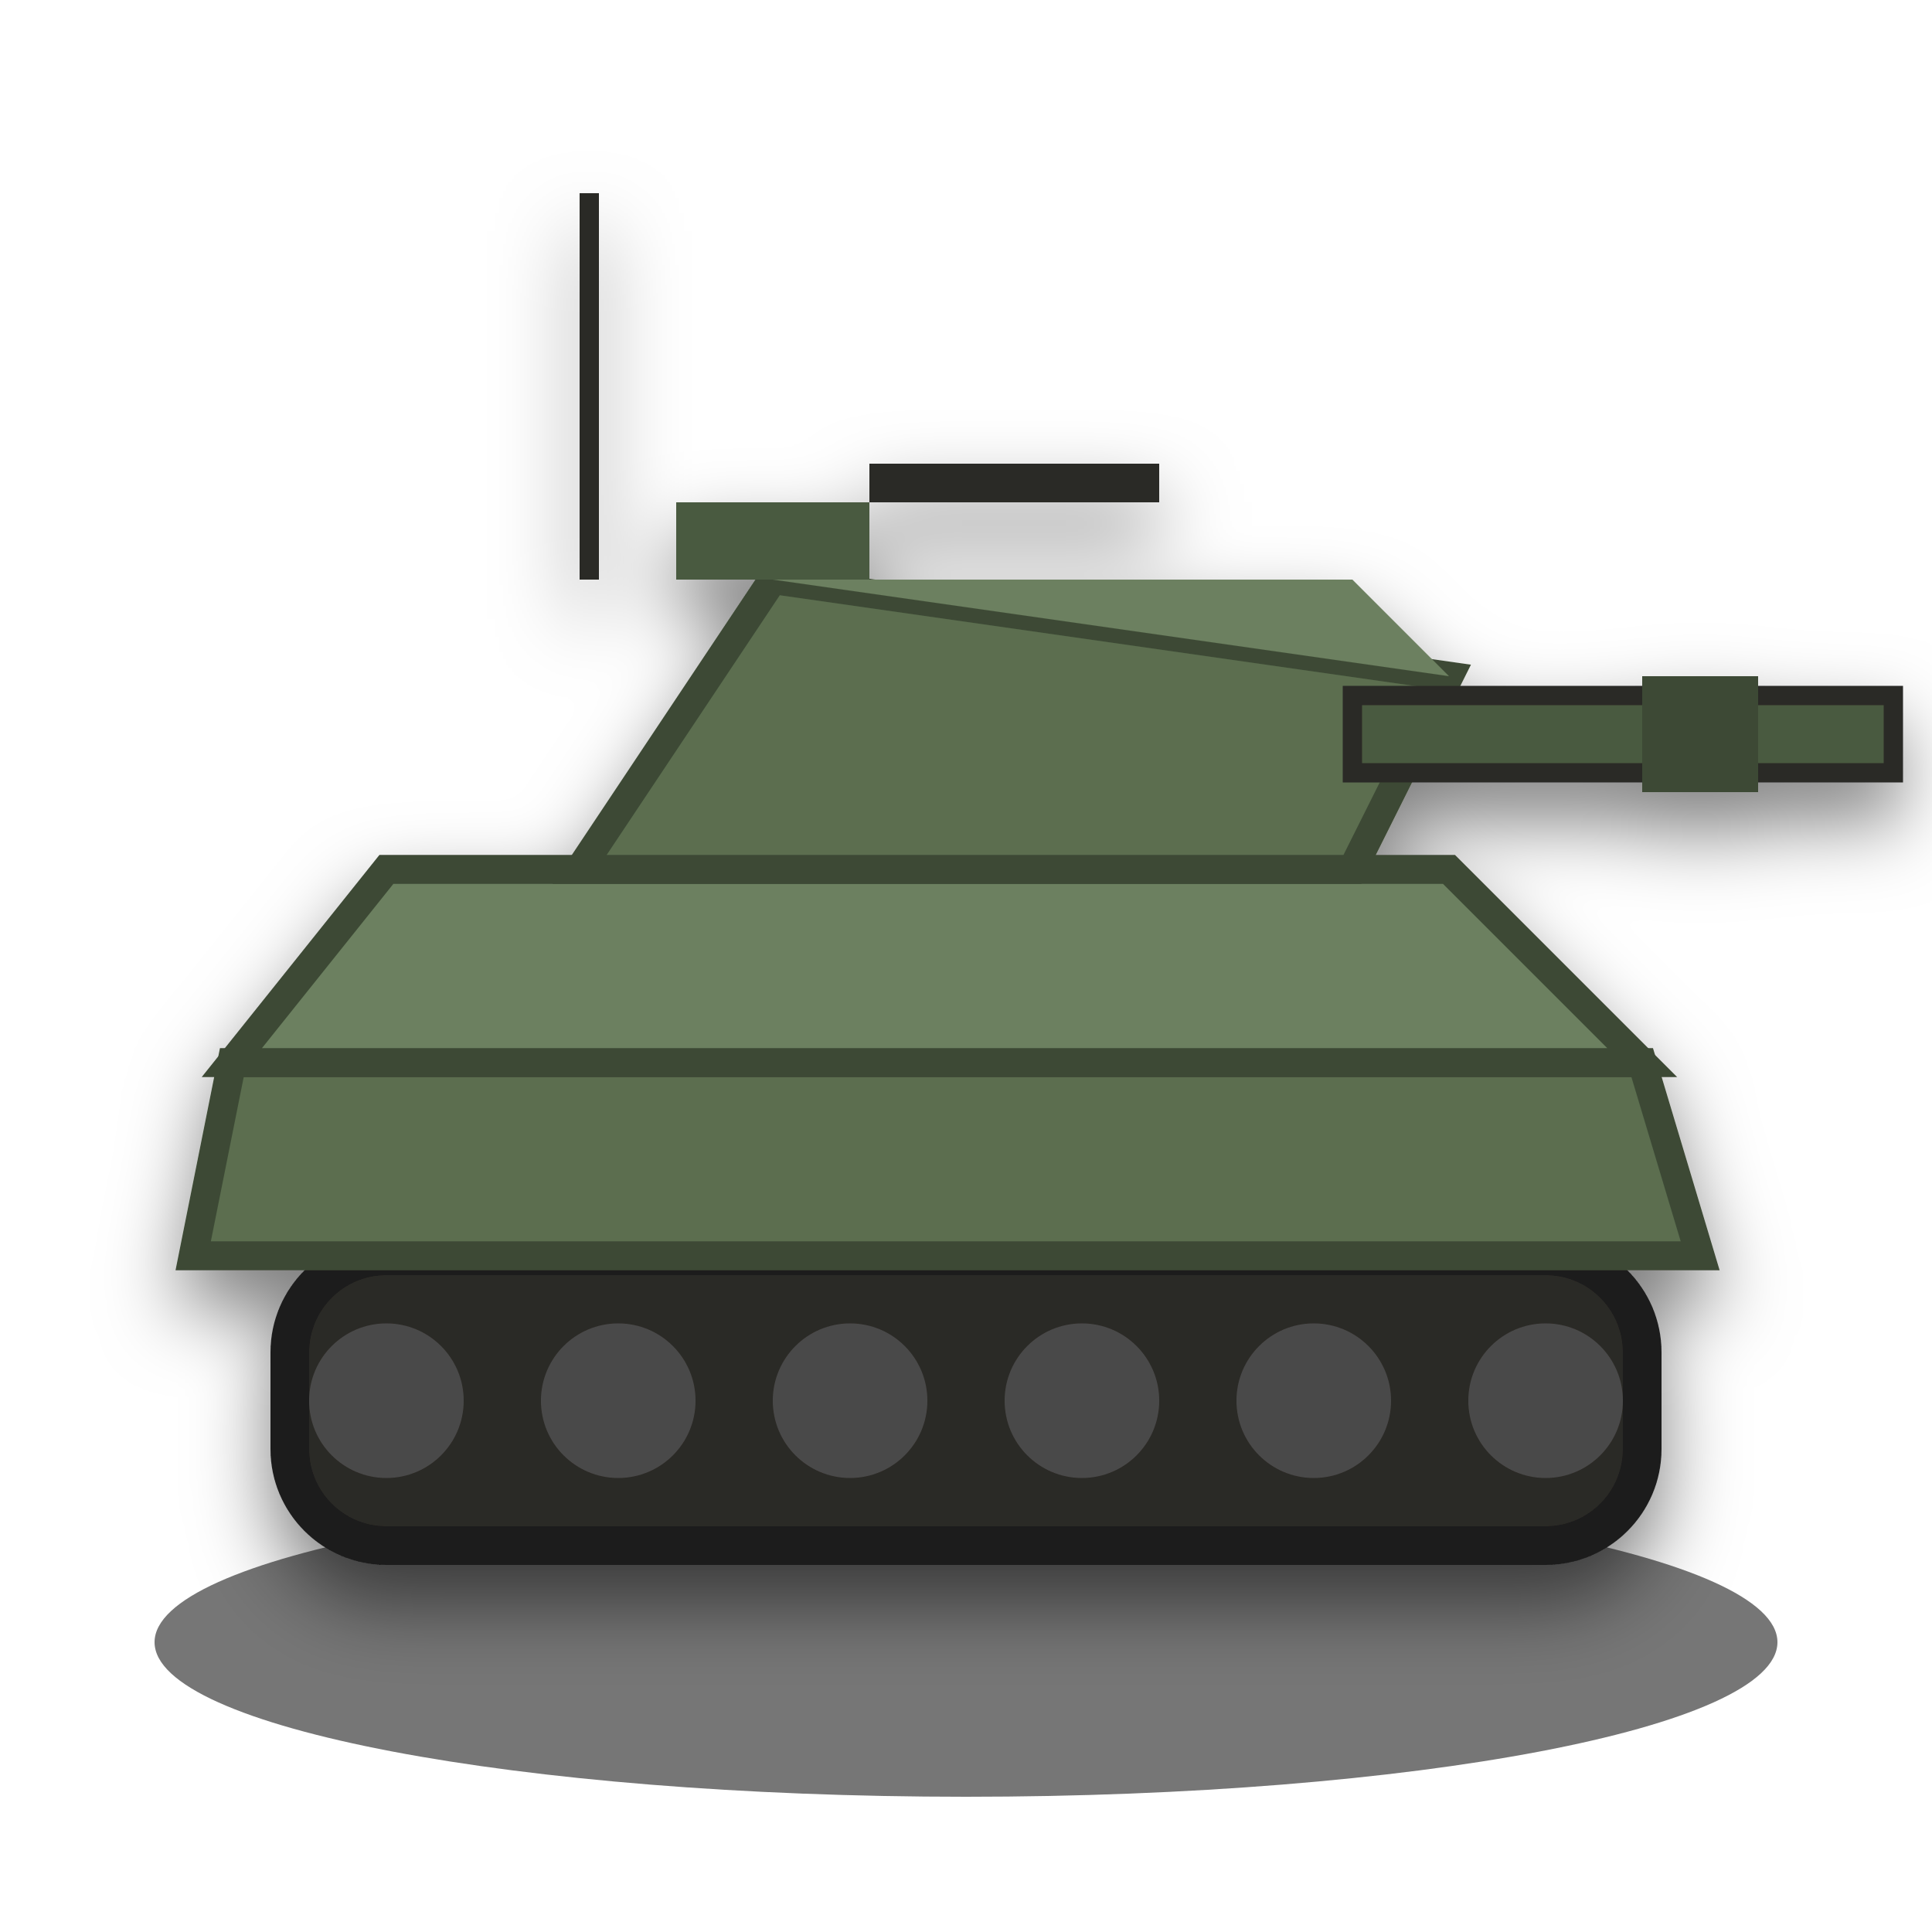
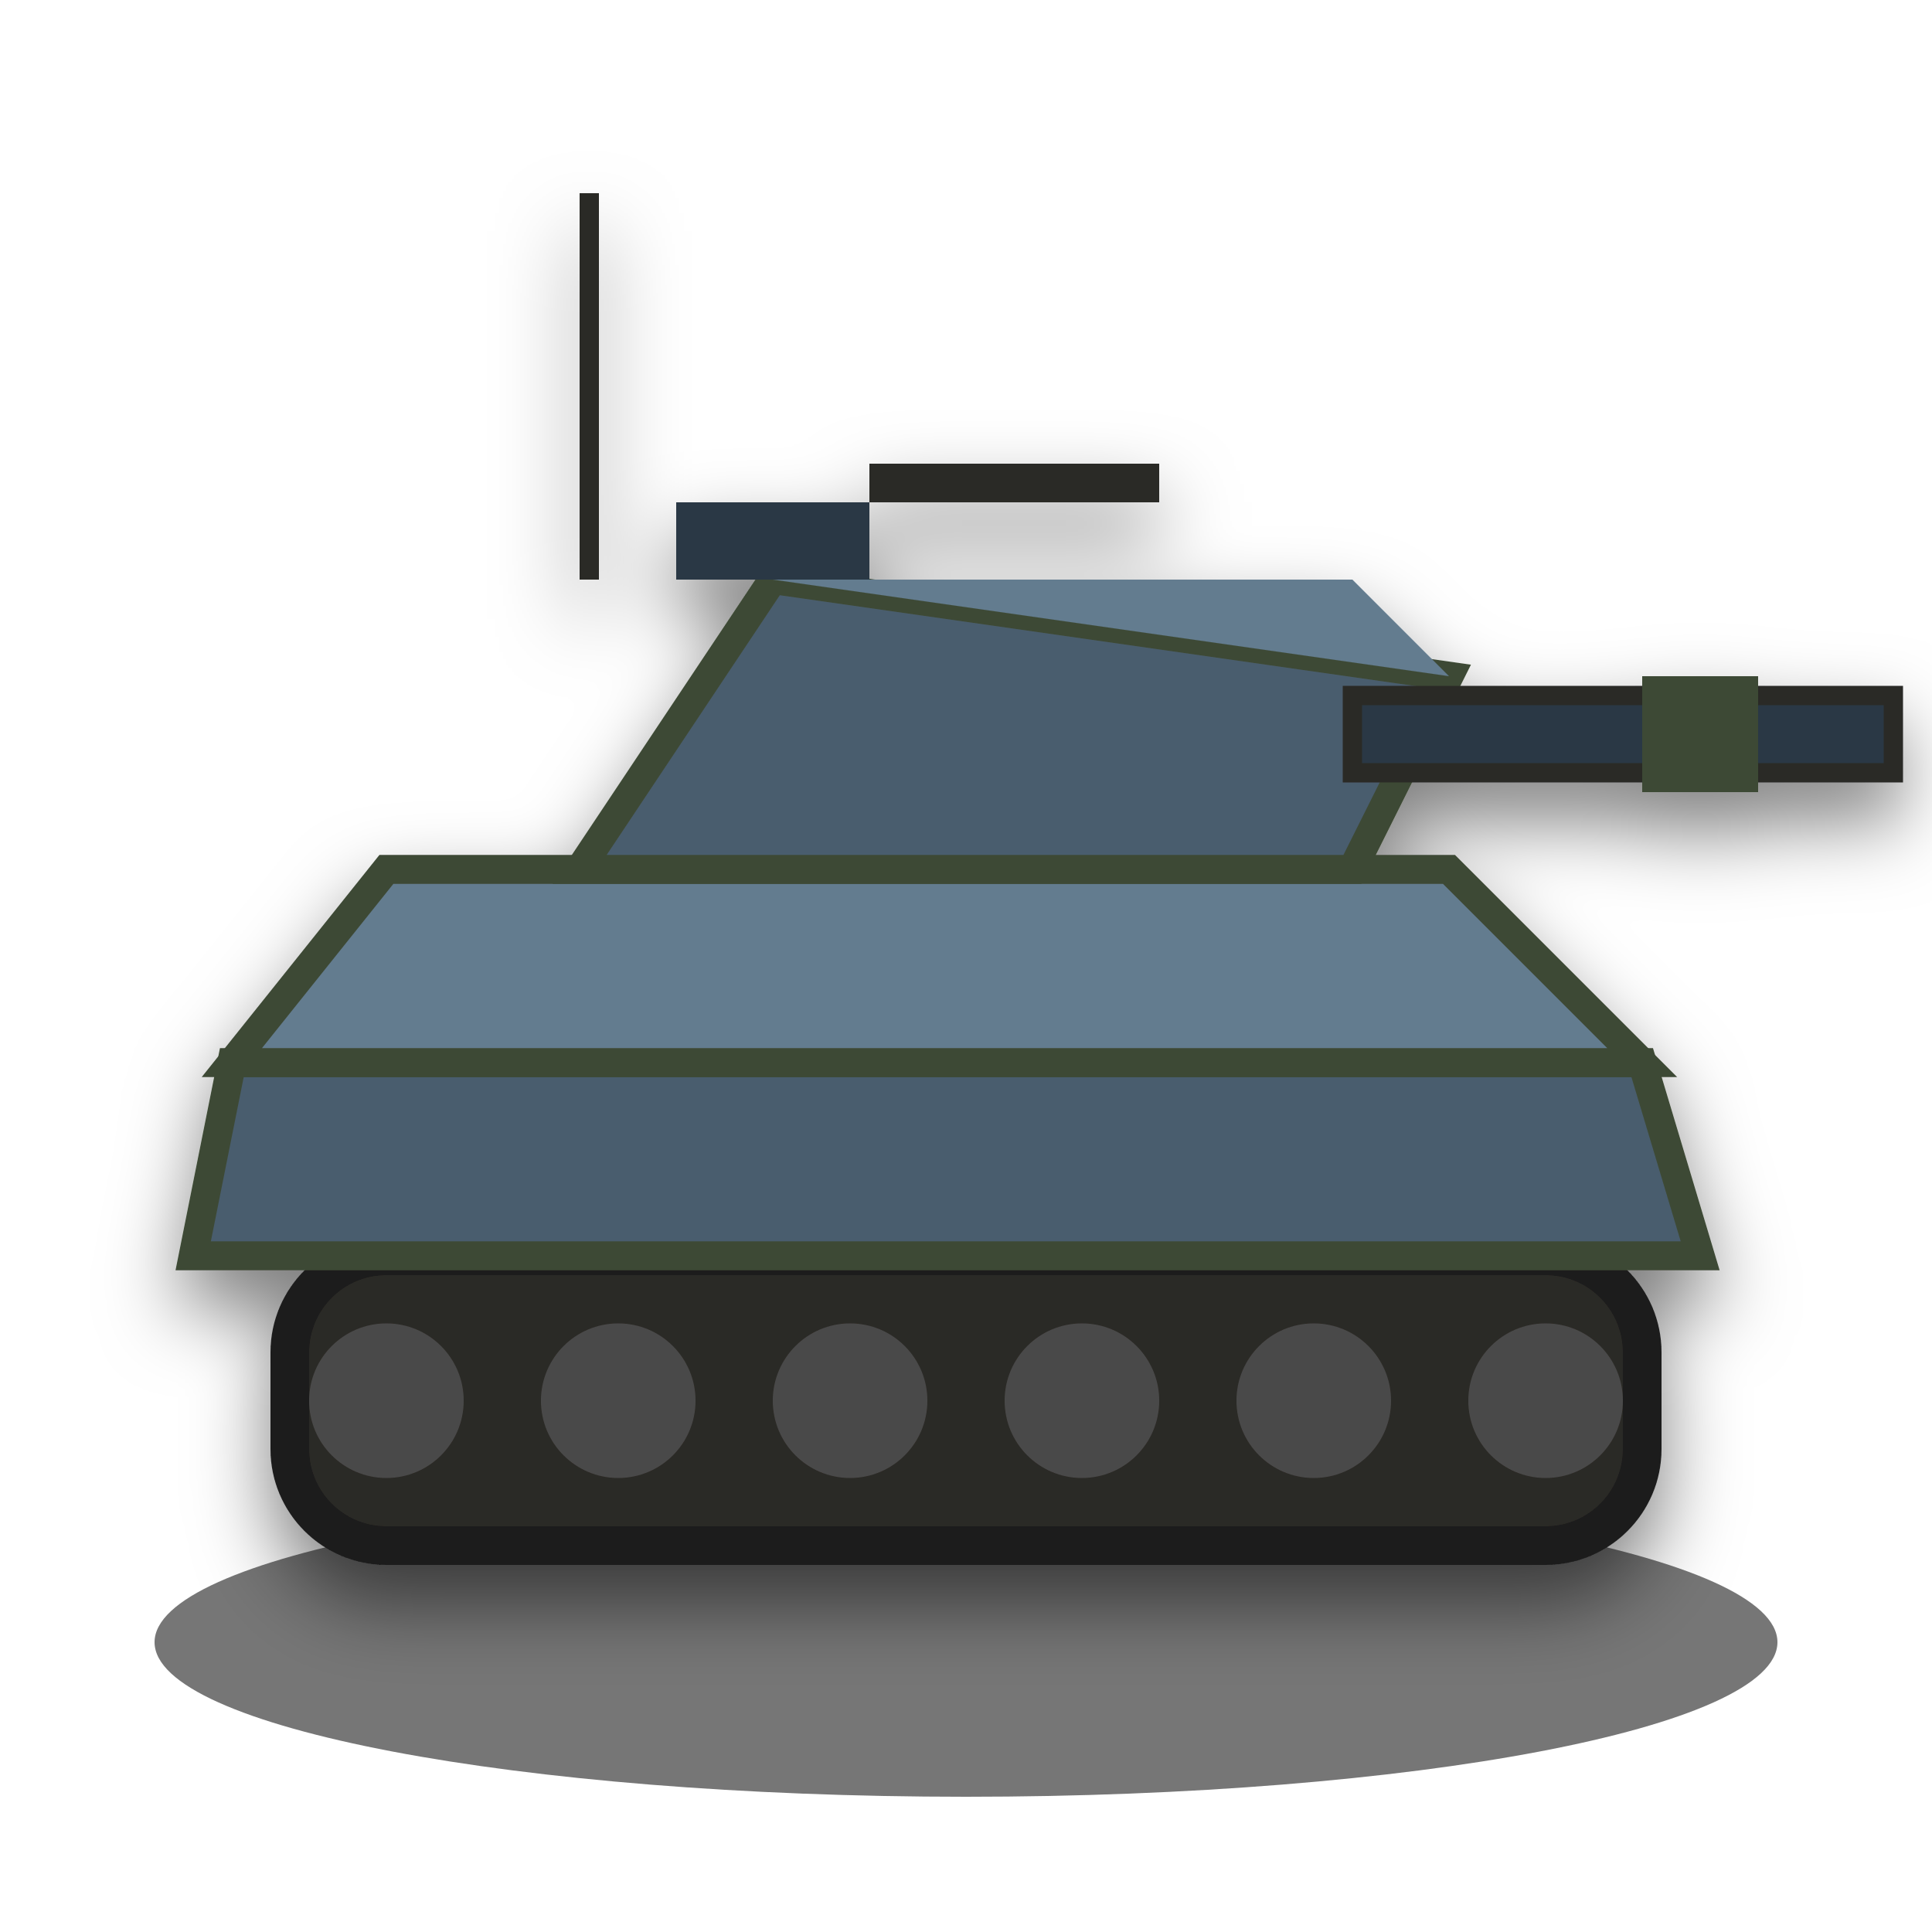
<svg xmlns="http://www.w3.org/2000/svg" viewBox="0 0 100 100">
  <defs>
    <filter id="shadow" x="-20%" y="-20%" width="140%" height="140%">
      <feDropShadow dx="0" dy="2" stdDeviation="2" flood-color="rgba(0,0,0,0.5)" />
    </filter>
  </defs>
  <ellipse cx="50" cy="85" rx="42" ry="8" fill="#1a1a1a" opacity="0.6" />
  <g filter="url(#shadow)">
    <rect x="15" y="65" width="70" height="15" rx="5" fill="#2c2a26" stroke="#1a1a1a" stroke-width="2" />
    <circle cx="20" cy="72.5" r="4" fill="#4a4a4a" />
    <circle cx="32" cy="72.5" r="4" fill="#4a4a4a" />
    <circle cx="44" cy="72.5" r="4" fill="#4a4a4a" />
    <circle cx="56" cy="72.5" r="4" fill="#4a4a4a" />
    <circle cx="68" cy="72.5" r="4" fill="#4a4a4a" />
    <circle cx="80" cy="72.5" r="4" fill="#4a4a4a" />
-     <path d="M 12 55 L 85 55 L 88 65 L 10 65 Z" fill="#5b6e50" stroke="#3d4a35" stroke-width="1.5" />
-     <path d="M 20 45 L 75 45 L 85 55 L 12 55 Z" fill="#6c8060" stroke="#3d4a35" stroke-width="1.5" />
-     <path d="M 30 45 L 70 45 L 75 35 L 40 30 Z" fill="#5b6e50" stroke="#3d4a35" stroke-width="1.5" />
-     <path d="M 35 30 L 70 30 L 75 35 L 40 30 Z" fill="#6c8060" />
-     <rect x="70" y="36" width="28" height="4" fill="#4a5a40" stroke="#2c2a26" stroke-width="1" />
+     <path d="M 12 55 L 85 55 L 88 65 L 10 65 Z" fill="#4a5d6e" stroke="#3d4a35" stroke-width="1.5" />
+     <path d="M 20 45 L 75 45 L 85 55 L 12 55 Z" fill="#647b8f" stroke="#3d4a35" stroke-width="1.5" />
+     <path d="M 30 45 L 70 45 L 75 35 L 40 30 Z" fill="#4a5d6e" stroke="#3d4a35" stroke-width="1.5" />
+     <path d="M 35 30 L 70 30 L 75 35 L 40 30 Z" fill="#647b8f" />
+     <rect x="70" y="36" width="28" height="4" fill="#2c3945" stroke="#2c2a26" stroke-width="1" />
    <rect x="85" y="35" width="6" height="6" fill="#3d4a35" />
-     <rect x="35" y="26" width="10" height="4" fill="#4a5a40" />
+     <rect x="35" y="26" width="10" height="4" fill="#2c3945" />
    <rect x="45" y="24" width="15" height="2" fill="#2c2a26" />
    <rect x="30" y="10" width="1" height="20" fill="#2c2a26" />
  </g>
</svg>
